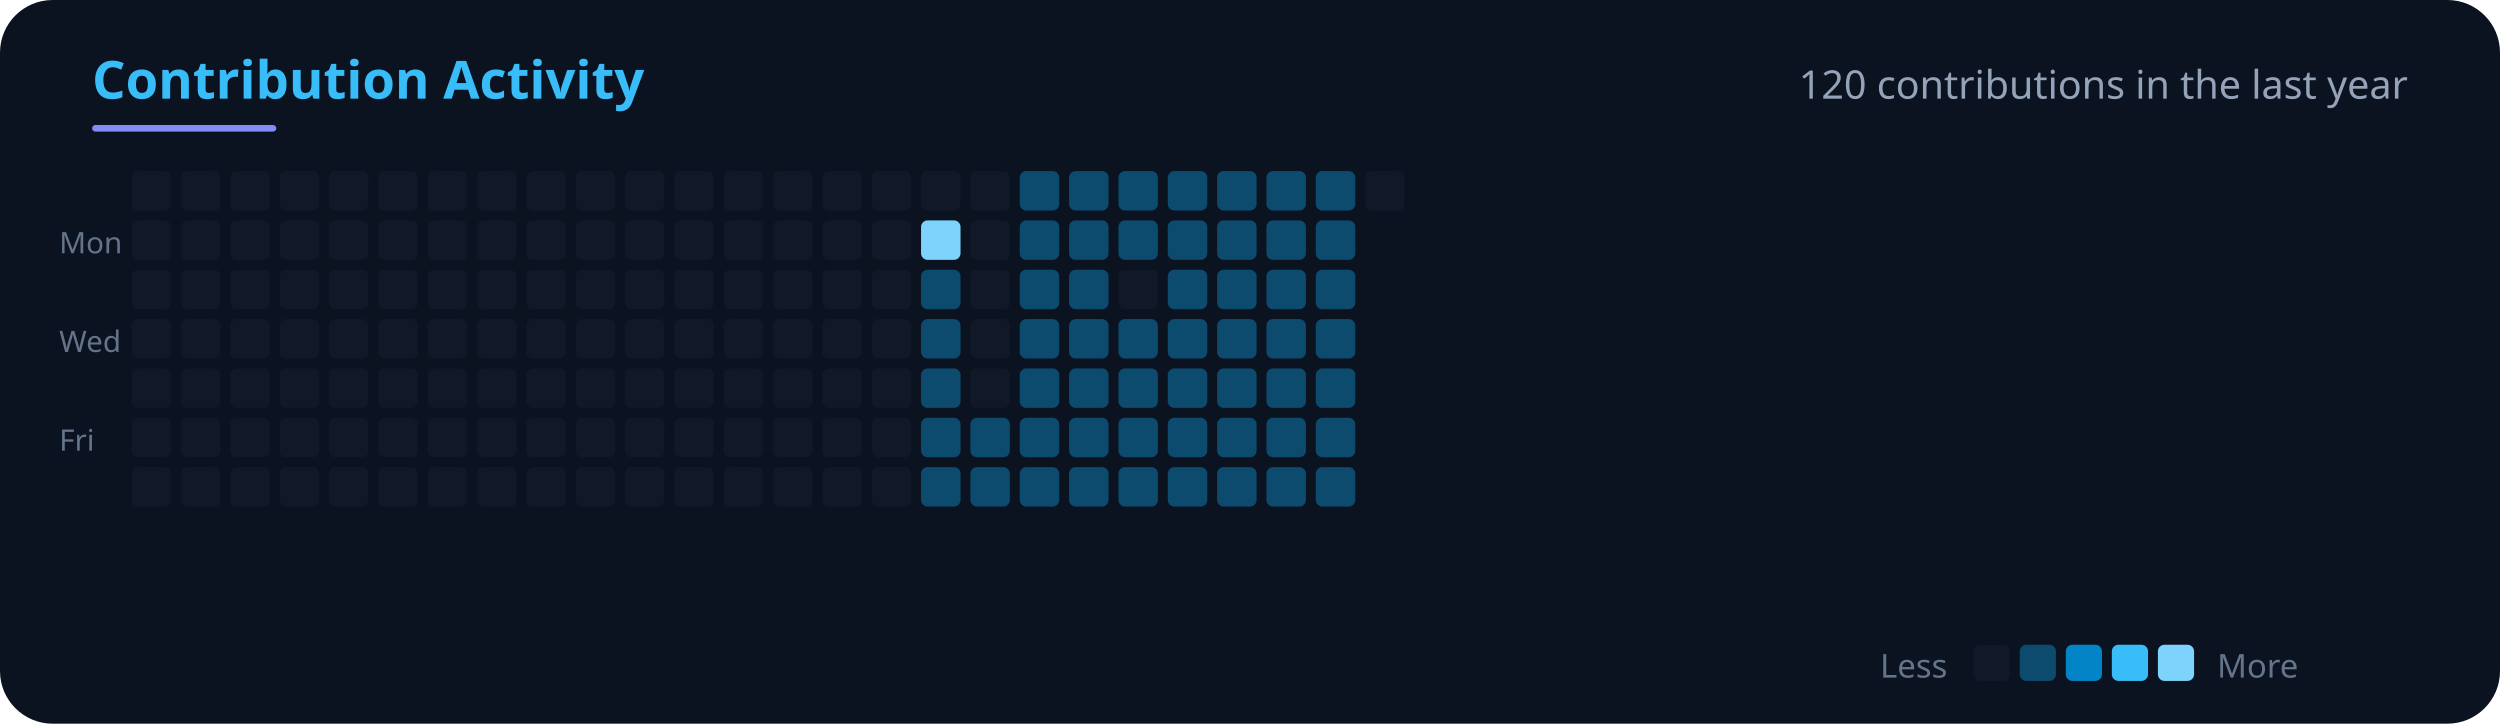
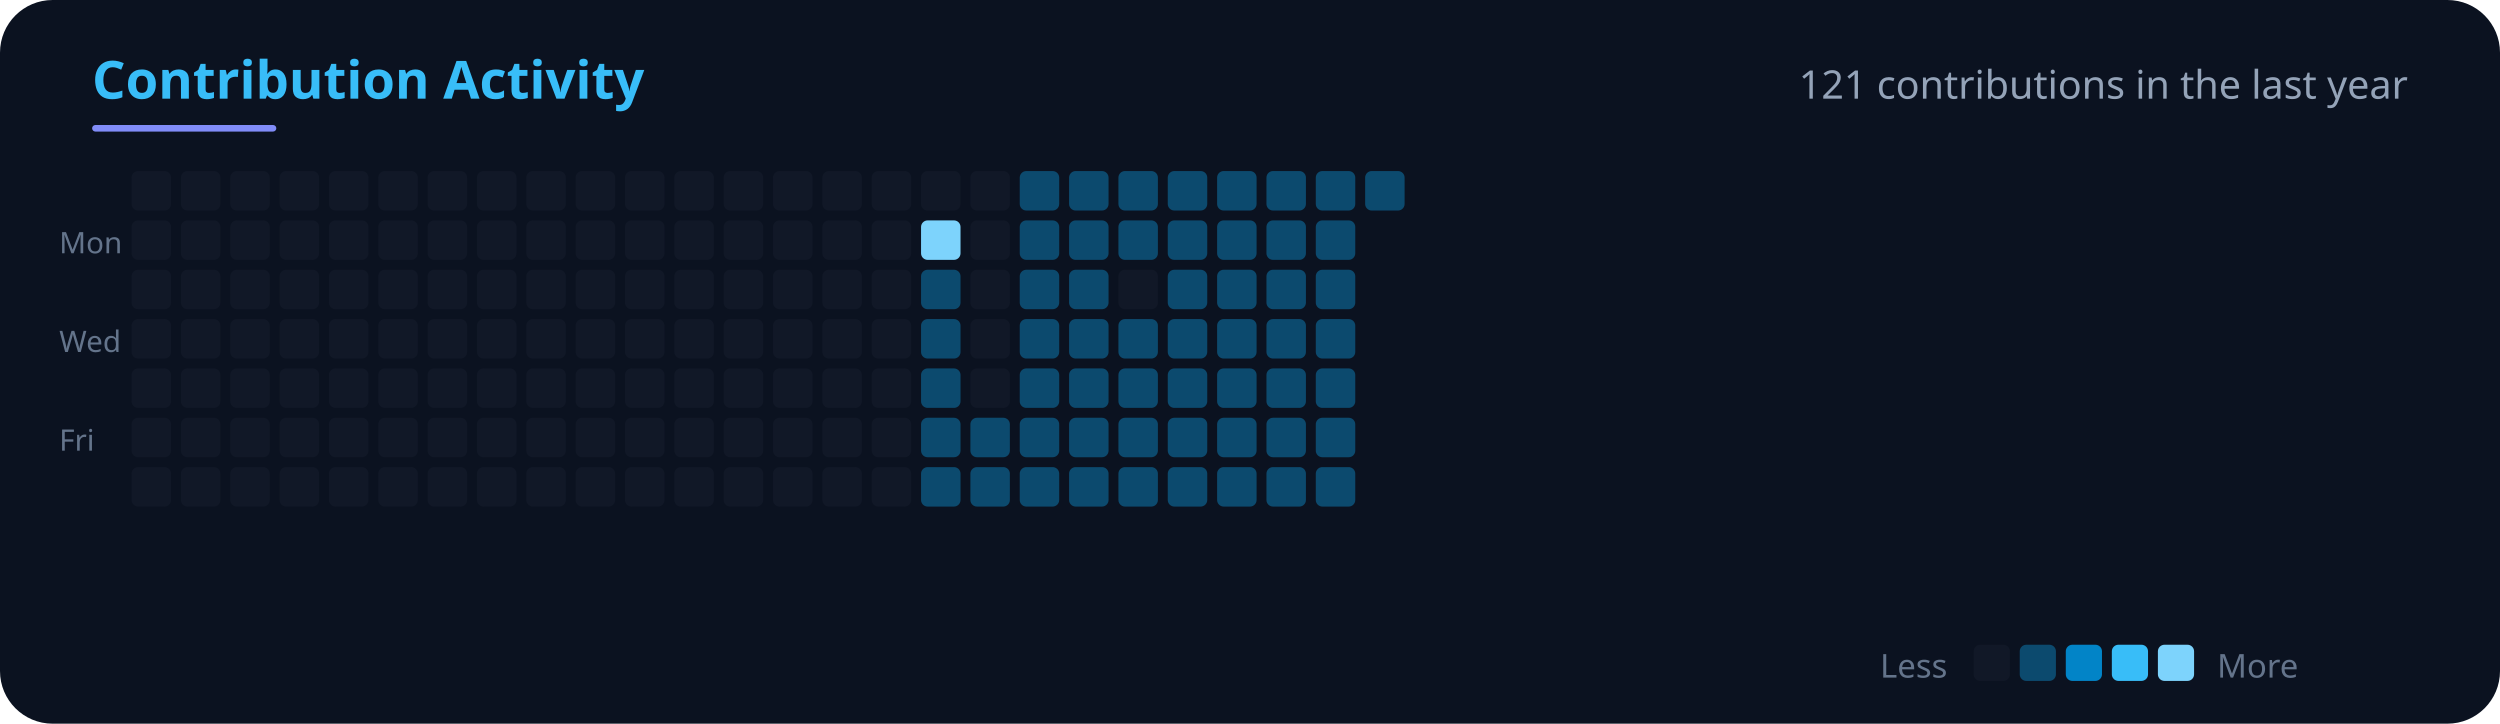
<svg xmlns="http://www.w3.org/2000/svg" width="760" height="220" viewBox="0 0 760 220" role="img">
  <rect width="100%" height="100%" rx="16" fill="#0B1220" />
  <text x="28" y="30" fill="#38BDF8" font-family="Segoe UI, Ubuntu, sans-serif" font-size="16" font-weight="700">Contribution Activity</text>
-   <text x="732" y="30" text-anchor="end" fill="#94A3B8" font-family="Segoe UI, Ubuntu, sans-serif" font-size="12">120 contributions in the last year</text>
+   <text x="732" y="30" text-anchor="end" fill="#94A3B8" font-family="Segoe UI, Ubuntu, sans-serif" font-size="12">121 contributions in the last year</text>
  <rect x="28" y="38" width="56" height="2" rx="1" fill="#818CF8" />
  <text x="18" y="77" fill="#64748B" font-family="Segoe UI, Ubuntu, sans-serif" font-size="9">Mon</text>
  <text x="18" y="107" fill="#64748B" font-family="Segoe UI, Ubuntu, sans-serif" font-size="9">Wed</text>
  <text x="18" y="137" fill="#64748B" font-family="Segoe UI, Ubuntu, sans-serif" font-size="9">Fri</text>
  <rect x="40" y="52" width="12" height="12" rx="2" fill="#111827" />
  <rect x="40" y="67" width="12" height="12" rx="2" fill="#111827" />
  <rect x="40" y="82" width="12" height="12" rx="2" fill="#111827" />
  <rect x="40" y="97" width="12" height="12" rx="2" fill="#111827" />
  <rect x="40" y="112" width="12" height="12" rx="2" fill="#111827" />
  <rect x="40" y="127" width="12" height="12" rx="2" fill="#111827" />
  <rect x="40" y="142" width="12" height="12" rx="2" fill="#111827" />
  <rect x="55" y="52" width="12" height="12" rx="2" fill="#111827" />
  <rect x="55" y="67" width="12" height="12" rx="2" fill="#111827" />
  <rect x="55" y="82" width="12" height="12" rx="2" fill="#111827" />
  <rect x="55" y="97" width="12" height="12" rx="2" fill="#111827" />
  <rect x="55" y="112" width="12" height="12" rx="2" fill="#111827" />
  <rect x="55" y="127" width="12" height="12" rx="2" fill="#111827" />
  <rect x="55" y="142" width="12" height="12" rx="2" fill="#111827" />
  <rect x="70" y="52" width="12" height="12" rx="2" fill="#111827" />
  <rect x="70" y="67" width="12" height="12" rx="2" fill="#111827" />
  <rect x="70" y="82" width="12" height="12" rx="2" fill="#111827" />
  <rect x="70" y="97" width="12" height="12" rx="2" fill="#111827" />
  <rect x="70" y="112" width="12" height="12" rx="2" fill="#111827" />
  <rect x="70" y="127" width="12" height="12" rx="2" fill="#111827" />
  <rect x="70" y="142" width="12" height="12" rx="2" fill="#111827" />
  <rect x="85" y="52" width="12" height="12" rx="2" fill="#111827" />
  <rect x="85" y="67" width="12" height="12" rx="2" fill="#111827" />
  <rect x="85" y="82" width="12" height="12" rx="2" fill="#111827" />
  <rect x="85" y="97" width="12" height="12" rx="2" fill="#111827" />
  <rect x="85" y="112" width="12" height="12" rx="2" fill="#111827" />
  <rect x="85" y="127" width="12" height="12" rx="2" fill="#111827" />
  <rect x="85" y="142" width="12" height="12" rx="2" fill="#111827" />
  <rect x="100" y="52" width="12" height="12" rx="2" fill="#111827" />
  <rect x="100" y="67" width="12" height="12" rx="2" fill="#111827" />
  <rect x="100" y="82" width="12" height="12" rx="2" fill="#111827" />
  <rect x="100" y="97" width="12" height="12" rx="2" fill="#111827" />
  <rect x="100" y="112" width="12" height="12" rx="2" fill="#111827" />
  <rect x="100" y="127" width="12" height="12" rx="2" fill="#111827" />
  <rect x="100" y="142" width="12" height="12" rx="2" fill="#111827" />
  <rect x="115" y="52" width="12" height="12" rx="2" fill="#111827" />
  <rect x="115" y="67" width="12" height="12" rx="2" fill="#111827" />
  <rect x="115" y="82" width="12" height="12" rx="2" fill="#111827" />
  <rect x="115" y="97" width="12" height="12" rx="2" fill="#111827" />
  <rect x="115" y="112" width="12" height="12" rx="2" fill="#111827" />
  <rect x="115" y="127" width="12" height="12" rx="2" fill="#111827" />
  <rect x="115" y="142" width="12" height="12" rx="2" fill="#111827" />
  <rect x="130" y="52" width="12" height="12" rx="2" fill="#111827" />
  <rect x="130" y="67" width="12" height="12" rx="2" fill="#111827" />
  <rect x="130" y="82" width="12" height="12" rx="2" fill="#111827" />
  <rect x="130" y="97" width="12" height="12" rx="2" fill="#111827" />
  <rect x="130" y="112" width="12" height="12" rx="2" fill="#111827" />
  <rect x="130" y="127" width="12" height="12" rx="2" fill="#111827" />
  <rect x="130" y="142" width="12" height="12" rx="2" fill="#111827" />
  <rect x="145" y="52" width="12" height="12" rx="2" fill="#111827" />
  <rect x="145" y="67" width="12" height="12" rx="2" fill="#111827" />
  <rect x="145" y="82" width="12" height="12" rx="2" fill="#111827" />
  <rect x="145" y="97" width="12" height="12" rx="2" fill="#111827" />
  <rect x="145" y="112" width="12" height="12" rx="2" fill="#111827" />
  <rect x="145" y="127" width="12" height="12" rx="2" fill="#111827" />
  <rect x="145" y="142" width="12" height="12" rx="2" fill="#111827" />
  <rect x="160" y="52" width="12" height="12" rx="2" fill="#111827" />
  <rect x="160" y="67" width="12" height="12" rx="2" fill="#111827" />
  <rect x="160" y="82" width="12" height="12" rx="2" fill="#111827" />
  <rect x="160" y="97" width="12" height="12" rx="2" fill="#111827" />
  <rect x="160" y="112" width="12" height="12" rx="2" fill="#111827" />
  <rect x="160" y="127" width="12" height="12" rx="2" fill="#111827" />
  <rect x="160" y="142" width="12" height="12" rx="2" fill="#111827" />
  <rect x="175" y="52" width="12" height="12" rx="2" fill="#111827" />
  <rect x="175" y="67" width="12" height="12" rx="2" fill="#111827" />
  <rect x="175" y="82" width="12" height="12" rx="2" fill="#111827" />
  <rect x="175" y="97" width="12" height="12" rx="2" fill="#111827" />
  <rect x="175" y="112" width="12" height="12" rx="2" fill="#111827" />
  <rect x="175" y="127" width="12" height="12" rx="2" fill="#111827" />
  <rect x="175" y="142" width="12" height="12" rx="2" fill="#111827" />
  <rect x="190" y="52" width="12" height="12" rx="2" fill="#111827" />
  <rect x="190" y="67" width="12" height="12" rx="2" fill="#111827" />
  <rect x="190" y="82" width="12" height="12" rx="2" fill="#111827" />
  <rect x="190" y="97" width="12" height="12" rx="2" fill="#111827" />
  <rect x="190" y="112" width="12" height="12" rx="2" fill="#111827" />
  <rect x="190" y="127" width="12" height="12" rx="2" fill="#111827" />
  <rect x="190" y="142" width="12" height="12" rx="2" fill="#111827" />
  <rect x="205" y="52" width="12" height="12" rx="2" fill="#111827" />
  <rect x="205" y="67" width="12" height="12" rx="2" fill="#111827" />
  <rect x="205" y="82" width="12" height="12" rx="2" fill="#111827" />
  <rect x="205" y="97" width="12" height="12" rx="2" fill="#111827" />
  <rect x="205" y="112" width="12" height="12" rx="2" fill="#111827" />
  <rect x="205" y="127" width="12" height="12" rx="2" fill="#111827" />
  <rect x="205" y="142" width="12" height="12" rx="2" fill="#111827" />
  <rect x="220" y="52" width="12" height="12" rx="2" fill="#111827" />
  <rect x="220" y="67" width="12" height="12" rx="2" fill="#111827" />
  <rect x="220" y="82" width="12" height="12" rx="2" fill="#111827" />
  <rect x="220" y="97" width="12" height="12" rx="2" fill="#111827" />
  <rect x="220" y="112" width="12" height="12" rx="2" fill="#111827" />
  <rect x="220" y="127" width="12" height="12" rx="2" fill="#111827" />
  <rect x="220" y="142" width="12" height="12" rx="2" fill="#111827" />
  <rect x="235" y="52" width="12" height="12" rx="2" fill="#111827" />
  <rect x="235" y="67" width="12" height="12" rx="2" fill="#111827" />
  <rect x="235" y="82" width="12" height="12" rx="2" fill="#111827" />
  <rect x="235" y="97" width="12" height="12" rx="2" fill="#111827" />
  <rect x="235" y="112" width="12" height="12" rx="2" fill="#111827" />
  <rect x="235" y="127" width="12" height="12" rx="2" fill="#111827" />
  <rect x="235" y="142" width="12" height="12" rx="2" fill="#111827" />
  <rect x="250" y="52" width="12" height="12" rx="2" fill="#111827" />
  <rect x="250" y="67" width="12" height="12" rx="2" fill="#111827" />
  <rect x="250" y="82" width="12" height="12" rx="2" fill="#111827" />
  <rect x="250" y="97" width="12" height="12" rx="2" fill="#111827" />
  <rect x="250" y="112" width="12" height="12" rx="2" fill="#111827" />
  <rect x="250" y="127" width="12" height="12" rx="2" fill="#111827" />
  <rect x="250" y="142" width="12" height="12" rx="2" fill="#111827" />
  <rect x="265" y="52" width="12" height="12" rx="2" fill="#111827" />
  <rect x="265" y="67" width="12" height="12" rx="2" fill="#111827" />
  <rect x="265" y="82" width="12" height="12" rx="2" fill="#111827" />
  <rect x="265" y="97" width="12" height="12" rx="2" fill="#111827" />
  <rect x="265" y="112" width="12" height="12" rx="2" fill="#111827" />
  <rect x="265" y="127" width="12" height="12" rx="2" fill="#111827" />
  <rect x="265" y="142" width="12" height="12" rx="2" fill="#111827" />
  <rect x="280" y="52" width="12" height="12" rx="2" fill="#111827" />
  <rect x="280" y="67" width="12" height="12" rx="2" fill="#7DD3FC" />
  <rect x="280" y="82" width="12" height="12" rx="2" fill="#0C4A6E" />
  <rect x="280" y="97" width="12" height="12" rx="2" fill="#0C4A6E" />
  <rect x="280" y="112" width="12" height="12" rx="2" fill="#0C4A6E" />
  <rect x="280" y="127" width="12" height="12" rx="2" fill="#0C4A6E" />
  <rect x="280" y="142" width="12" height="12" rx="2" fill="#0C4A6E" />
  <rect x="295" y="52" width="12" height="12" rx="2" fill="#111827" />
  <rect x="295" y="67" width="12" height="12" rx="2" fill="#111827" />
  <rect x="295" y="82" width="12" height="12" rx="2" fill="#111827" />
  <rect x="295" y="97" width="12" height="12" rx="2" fill="#111827" />
  <rect x="295" y="112" width="12" height="12" rx="2" fill="#111827" />
  <rect x="295" y="127" width="12" height="12" rx="2" fill="#0C4A6E" />
  <rect x="295" y="142" width="12" height="12" rx="2" fill="#0C4A6E" />
  <rect x="310" y="52" width="12" height="12" rx="2" fill="#0C4A6E" />
  <rect x="310" y="67" width="12" height="12" rx="2" fill="#0C4A6E" />
  <rect x="310" y="82" width="12" height="12" rx="2" fill="#0C4A6E" />
  <rect x="310" y="97" width="12" height="12" rx="2" fill="#0C4A6E" />
  <rect x="310" y="112" width="12" height="12" rx="2" fill="#0C4A6E" />
  <rect x="310" y="127" width="12" height="12" rx="2" fill="#0C4A6E" />
  <rect x="310" y="142" width="12" height="12" rx="2" fill="#0C4A6E" />
  <rect x="325" y="52" width="12" height="12" rx="2" fill="#0C4A6E" />
  <rect x="325" y="67" width="12" height="12" rx="2" fill="#0C4A6E" />
  <rect x="325" y="82" width="12" height="12" rx="2" fill="#0C4A6E" />
  <rect x="325" y="97" width="12" height="12" rx="2" fill="#0C4A6E" />
  <rect x="325" y="112" width="12" height="12" rx="2" fill="#0C4A6E" />
  <rect x="325" y="127" width="12" height="12" rx="2" fill="#0C4A6E" />
  <rect x="325" y="142" width="12" height="12" rx="2" fill="#0C4A6E" />
  <rect x="340" y="52" width="12" height="12" rx="2" fill="#0C4A6E" />
  <rect x="340" y="67" width="12" height="12" rx="2" fill="#0C4A6E" />
  <rect x="340" y="82" width="12" height="12" rx="2" fill="#111827" />
  <rect x="340" y="97" width="12" height="12" rx="2" fill="#0C4A6E" />
  <rect x="340" y="112" width="12" height="12" rx="2" fill="#0C4A6E" />
  <rect x="340" y="127" width="12" height="12" rx="2" fill="#0C4A6E" />
  <rect x="340" y="142" width="12" height="12" rx="2" fill="#0C4A6E" />
  <rect x="355" y="52" width="12" height="12" rx="2" fill="#0C4A6E" />
  <rect x="355" y="67" width="12" height="12" rx="2" fill="#0C4A6E" />
  <rect x="355" y="82" width="12" height="12" rx="2" fill="#0C4A6E" />
  <rect x="355" y="97" width="12" height="12" rx="2" fill="#0C4A6E" />
  <rect x="355" y="112" width="12" height="12" rx="2" fill="#0C4A6E" />
  <rect x="355" y="127" width="12" height="12" rx="2" fill="#0C4A6E" />
  <rect x="355" y="142" width="12" height="12" rx="2" fill="#0C4A6E" />
  <rect x="370" y="52" width="12" height="12" rx="2" fill="#0C4A6E" />
  <rect x="370" y="67" width="12" height="12" rx="2" fill="#0C4A6E" />
  <rect x="370" y="82" width="12" height="12" rx="2" fill="#0C4A6E" />
  <rect x="370" y="97" width="12" height="12" rx="2" fill="#0C4A6E" />
  <rect x="370" y="112" width="12" height="12" rx="2" fill="#0C4A6E" />
  <rect x="370" y="127" width="12" height="12" rx="2" fill="#0C4A6E" />
  <rect x="370" y="142" width="12" height="12" rx="2" fill="#0C4A6E" />
  <rect x="385" y="52" width="12" height="12" rx="2" fill="#0C4A6E" />
  <rect x="385" y="67" width="12" height="12" rx="2" fill="#0C4A6E" />
  <rect x="385" y="82" width="12" height="12" rx="2" fill="#0C4A6E" />
  <rect x="385" y="97" width="12" height="12" rx="2" fill="#0C4A6E" />
  <rect x="385" y="112" width="12" height="12" rx="2" fill="#0C4A6E" />
  <rect x="385" y="127" width="12" height="12" rx="2" fill="#0C4A6E" />
  <rect x="385" y="142" width="12" height="12" rx="2" fill="#0C4A6E" />
  <rect x="400" y="52" width="12" height="12" rx="2" fill="#0C4A6E" />
  <rect x="400" y="67" width="12" height="12" rx="2" fill="#0C4A6E" />
  <rect x="400" y="82" width="12" height="12" rx="2" fill="#0C4A6E" />
  <rect x="400" y="97" width="12" height="12" rx="2" fill="#0C4A6E" />
  <rect x="400" y="112" width="12" height="12" rx="2" fill="#0C4A6E" />
  <rect x="400" y="127" width="12" height="12" rx="2" fill="#0C4A6E" />
  <rect x="400" y="142" width="12" height="12" rx="2" fill="#0C4A6E" />
-   <rect x="415" y="52" width="12" height="12" rx="2" fill="#111827" />
+   <rect x="415" y="52" width="12" height="12" rx="2" fill="#0C4A6E" />
  <text x="592" y="206" text-anchor="end" fill="#64748B" font-size="10" font-family="Segoe UI, Ubuntu, sans-serif">Less</text>
  <rect x="600" y="196" width="11" height="11" rx="2" fill="#111827" />
  <rect x="614" y="196" width="11" height="11" rx="2" fill="#0C4A6E" />
  <rect x="628" y="196" width="11" height="11" rx="2" fill="#0284C7" />
  <rect x="642" y="196" width="11" height="11" rx="2" fill="#38BDF8" />
  <rect x="656" y="196" width="11" height="11" rx="2" fill="#7DD3FC" />
  <text x="674" y="206" fill="#64748B" font-size="10" font-family="Segoe UI, Ubuntu, sans-serif">More</text>
</svg>
